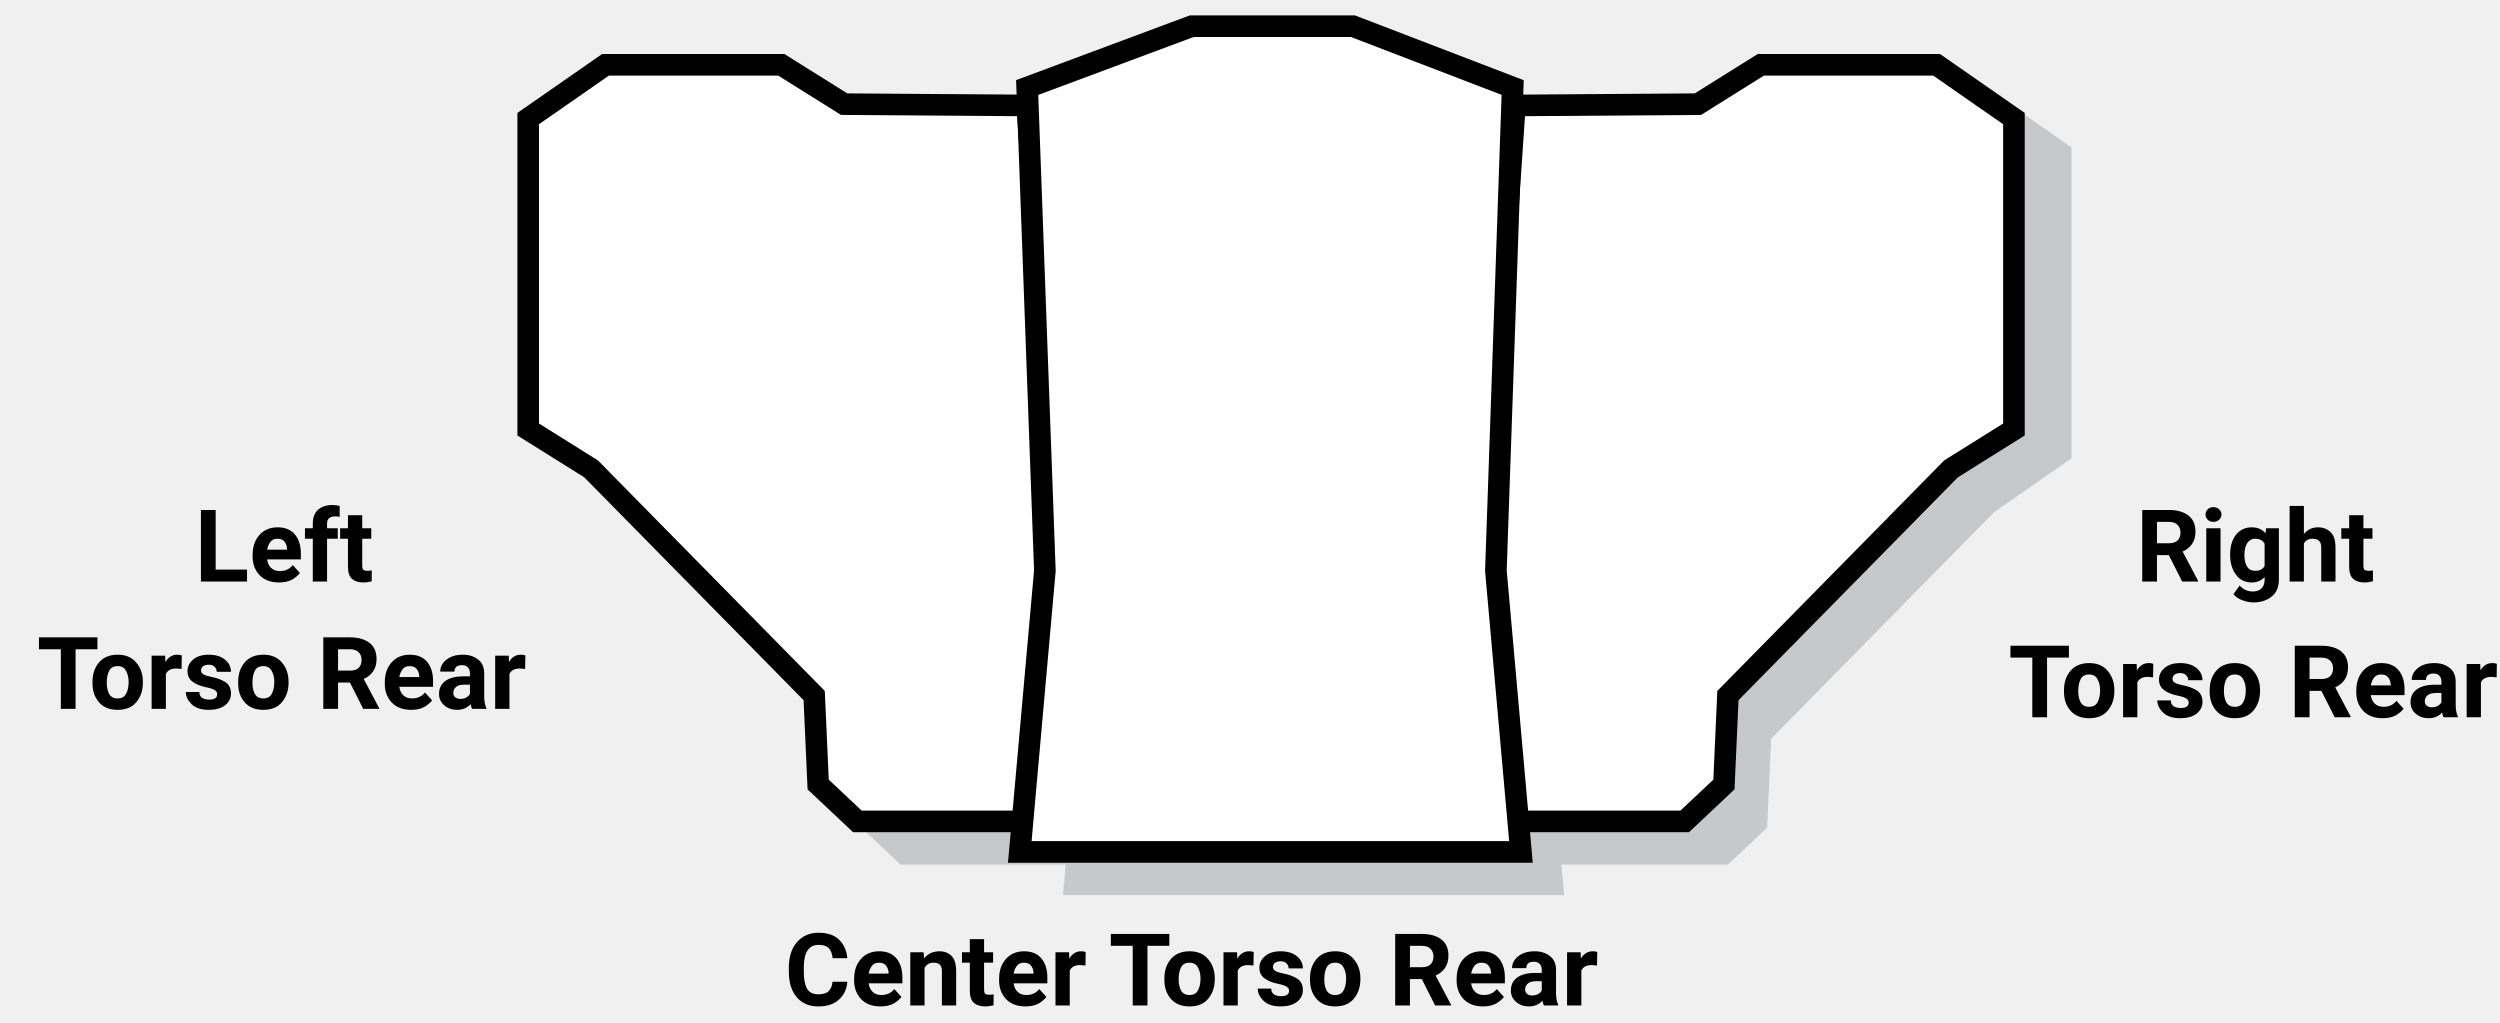
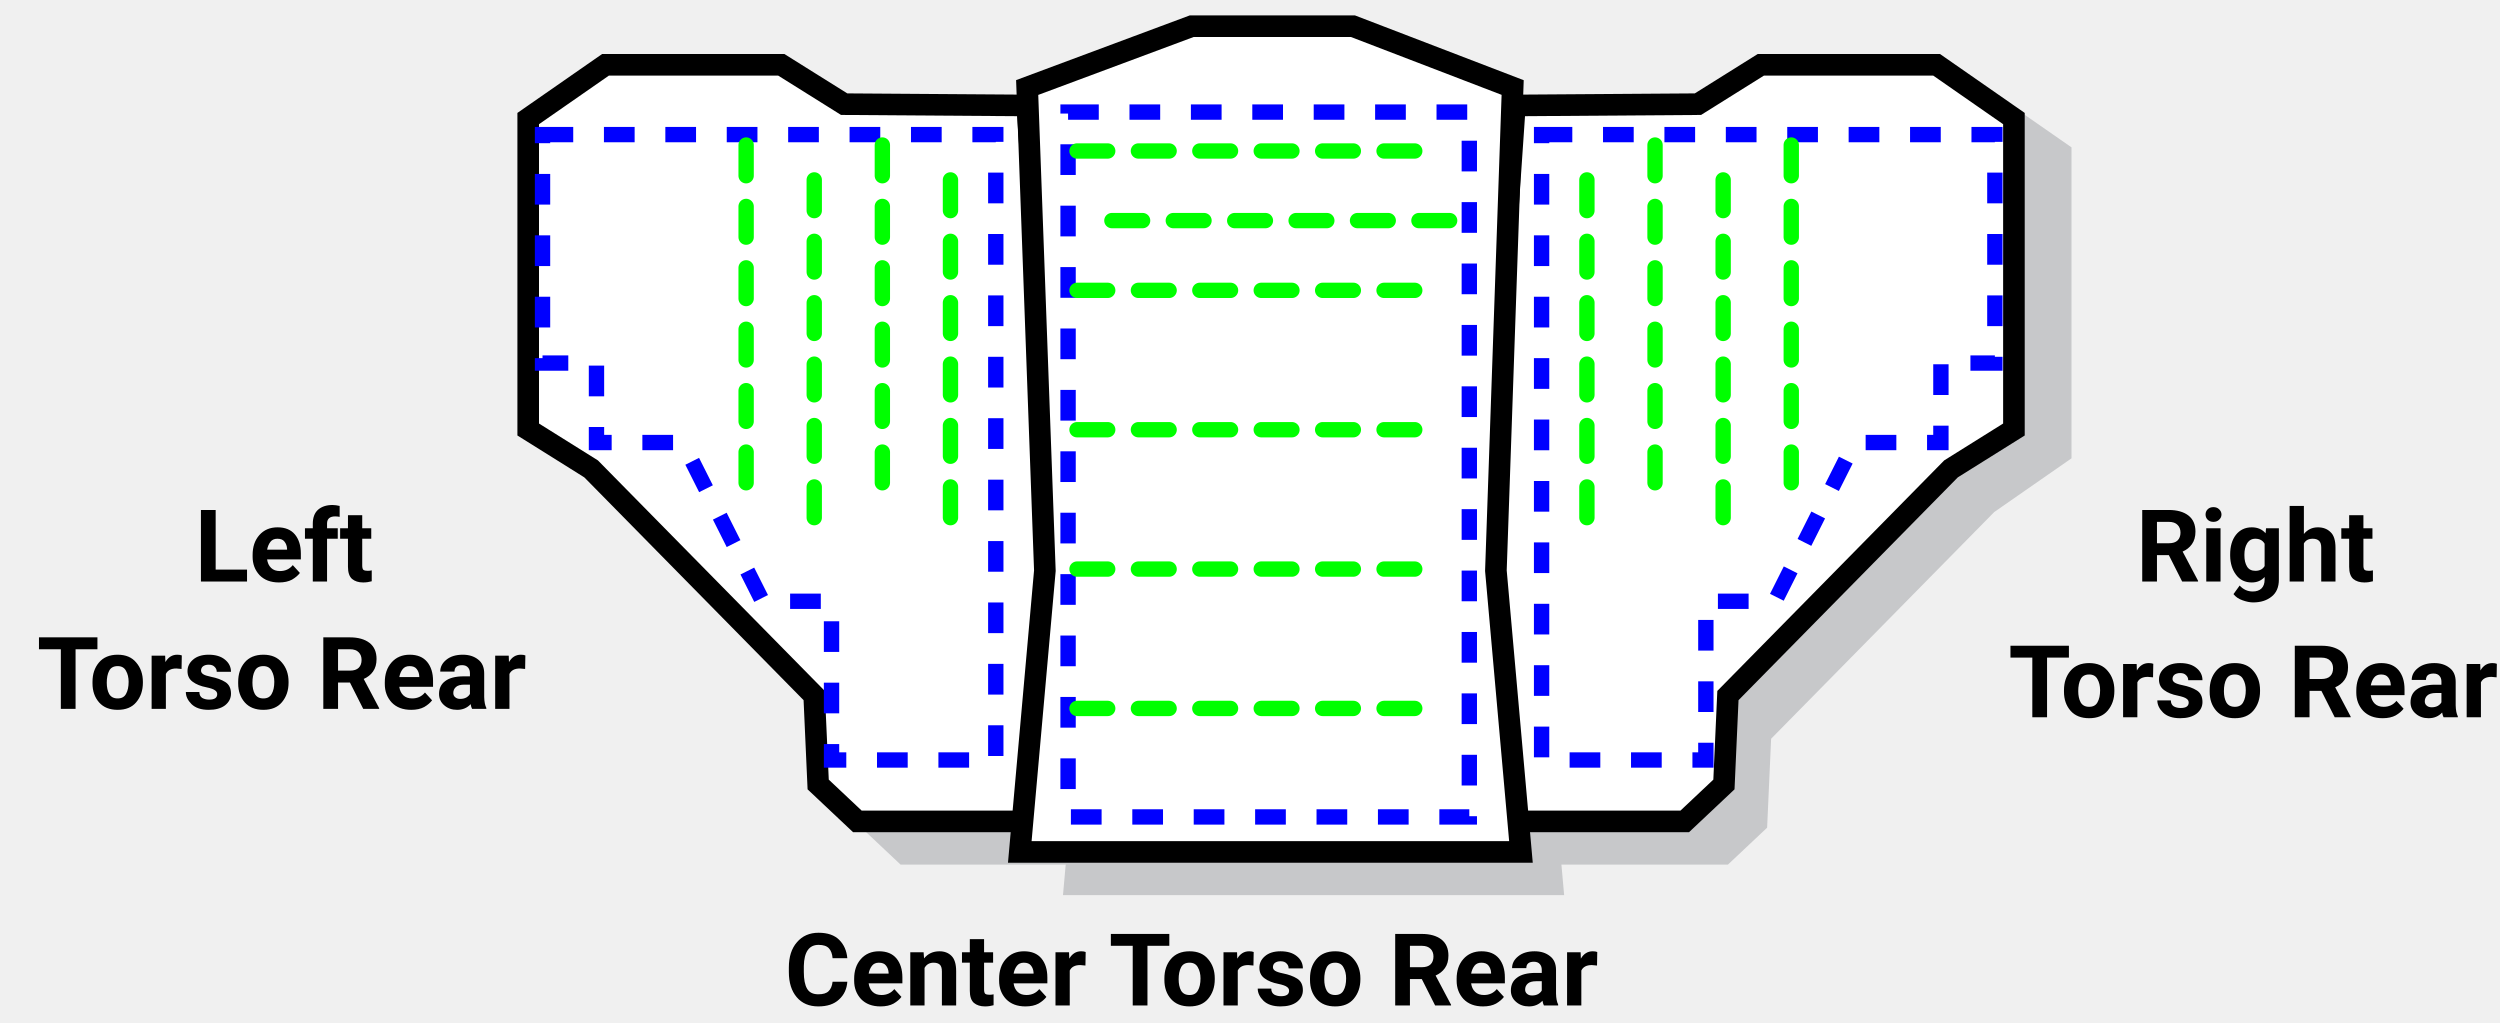
<svg xmlns="http://www.w3.org/2000/svg" viewBox="12.375 280.375 164.375 67.25">
  <defs>
    <clipPath id="quadvee-armor-back-visible-1" clipPathUnits="userSpaceOnUse">
      <path clip-rule="evenodd" transform="matrix(1 0 0 1 498.9482 464.0884)" d="M-100000 -100000H100000V100000H-100000Z M0 0L-10.718 4.115H-21.53L-32.572 0l1.187-32.416-1.683-18.87H.556l-1.681 18.87z Z" />
    </clipPath>
  </defs>
  <g transform="translate(9 20)">
    <g id="armor_diagram_quadvee-rear" transform="matrix(0.98,0,0,-0.98,-390.3802,718.241)">
      <g id="armorDiagram-rear" transform="translate(4.33,-2.75)">
        <g id="rearArmor">
          <path style="fill:#c7c8ca;fill-opacity:1;fill-rule:nonzero;stroke:none" d="M0 0L-.562 8.218l-12.28 .087-5.185 3.607H-29.819l-5.187-3.607V-12.557l5.187-3.607 14.966-15.208 .268-5.967 2.63-2.477H9.221z" transform="translate(469.837,451.7686)" />
          <path style="fill:#c7c8ca;fill-opacity:1;fill-rule:nonzero;stroke:none" d="M0 0L.561 8.218l12.28 .087 5.185 3.607H29.819l5.187-3.607V-12.557l-5.187-3.607L14.852-31.372l-.268-5.967-2.63-2.477H-9.221z" transform="translate(501.4367,451.7686)" />
          <path style="fill:#c7c8ca;fill-opacity:1;fill-rule:nonzero;stroke:none" d="M0 0L-10.718 4.115H-21.53L-32.572 0l1.187-32.416-1.683-18.87H.556l-1.681 18.87z" transform="translate(501.8462,461.1904)" />
          <g clip-path="url(#quadvee-armor-back-visible-1)">
            <path style="fill:#ffffff;fill-opacity:1;fill-rule:nonzero;stroke:none;stroke-opacity:1;stroke-width:1.449;stroke-linecap:butt;stroke-linejoin:miter;stroke-miterlimit:4;stroke-dasharray:none" d="M0 0L-.562 8.218l-12.28 .087-4.219 2.641H-28.853L-34.04 7.339V-13.523l4.221-2.641 14.966-15.208 .268-5.967 2.63-2.477H9.221z" id="armorLTR" data-loc="LT" class="armor unitLocation" data-rear="1" transform="translate(466.939,454.6666)" />
          </g>
          <path style="fill:none;fill-opacity:1;fill-rule:nonzero;stroke:#000000;stroke-opacity:1;stroke-width:1.449;stroke-linecap:butt;stroke-linejoin:miter;stroke-miterlimit:4;stroke-dasharray:none" d="M0 0L-.562 8.218l-12.28 .087-4.219 2.641H-28.853L-34.04 7.339V-13.523l4.221-2.641 14.966-15.208 .268-5.967 2.63-2.477H9.221z" transform="translate(466.939,454.6666)" />
          <g clip-path="url(#quadvee-armor-back-visible-1)">
            <path style="fill:#ffffff;fill-opacity:1;fill-rule:nonzero;stroke:none;stroke-opacity:1;stroke-width:1.449;stroke-linecap:butt;stroke-linejoin:miter;stroke-miterlimit:4;stroke-dasharray:none" d="M0 0L.561 8.218l12.28 .087 4.219 2.641H28.853L34.04 7.339V-13.523l-4.221-2.641L14.852-31.372l-.268-5.967-2.63-2.477H-9.221z" id="armorRTR" class="armor unitLocation" data-loc="RT" data-rear="1" transform="translate(498.5387,454.6666)" />
          </g>
          <path style="fill:none;fill-opacity:1;fill-rule:nonzero;stroke:#000000;stroke-opacity:1;stroke-width:1.449;stroke-linecap:butt;stroke-linejoin:miter;stroke-miterlimit:4;stroke-dasharray:none" d="M0 0L.561 8.218l12.28 .087 4.219 2.641H28.853L34.04 7.339V-13.523l-4.221-2.641L14.852-31.372l-.268-5.967-2.63-2.477H-9.221z" transform="translate(498.5387,454.6666)" />
          <path style="fill:#ffffff;fill-opacity:1;fill-rule:nonzero;stroke:#000000;stroke-opacity:1;stroke-width:1.449;stroke-linecap:butt;stroke-linejoin:miter;stroke-miterlimit:4;stroke-dasharray:none" d="M0 0L-10.718 4.115H-21.53L-32.572 0l1.187-32.416-1.683-18.87H.556l-1.681 18.87z" id="armorCTR" data-loc="CT" class="armor unitLocation" data-rear="1" transform="translate(498.9482,464.0884)" />
        </g>
      </g>
      <g transform="matrix(1,0,0,-1,0,765)">
        <g id="armorPips-rear">
-           <g fill="none" transform="translate(472.71,304.57)" class="paperdoll-pip-profile">
-             <rect x="0" width="28.4" y="0" height="6.152" data-fill="armor" data-location="CT_R" />
-             <rect x="0" width="28.4" y="5.327" height="6.152" data-fill="armor" data-location="CT_R" />
-             <rect x="0" width="28.4" y="10.654" height="6.152" data-fill="armor" data-location="CT_R" />
-             <rect x="0" width="28.4" y="15.982" height="6.152" data-fill="armor" data-location="CT_R" />
-             <rect x="0" width="28.4" y="21.309" height="6.152" data-fill="armor" data-location="CT_R" />
-             <rect x="0" width="28.4" y="26.636" height="6.152" data-fill="armor" data-location="CT_R" />
-             <rect x="0" width="28.4" y="31.963" height="6.152" data-fill="armor" data-location="CT_R" />
-             <rect x="0" width="28.4" y="37.291" height="6.152" data-fill="armor" data-location="CT_R" />
-             <rect x="0" width="28.4" y="42.618" height="6.152" data-fill="armor" data-location="CT_R" />
+           <path data-fill="armor" data-location="CT_R" d="M 473.45 305.31 L 500.37 305.31 L 500.37 352.6 L 473.45 352.6 Z" style="fill: none; stroke: rgb(0, 0, 255); stroke-width: 1.03; stroke-dasharray: 2.06;" />
+           <g data-rail="armor" data-location="CT_R">
+             <path d="M 474.05 307.92 L 497.43 307.92" style="fill: none; stroke: rgb(0, 255, 0); stroke-width: 1.03; stroke-linecap: round; stroke-dasharray: 2.06;" data-rail-capacity="5" data-rail-index="1" />
+             <path d="M 474.05 317.27 L 497.43 317.27" style="fill: none; stroke: rgb(0, 255, 0); stroke-width: 1.03; stroke-linecap: round; stroke-dasharray: 2.06;" data-rail-capacity="5" data-rail-index="2" />
+             <path d="M 474.05 326.62 L 497.43 326.62" style="fill: none; stroke: rgb(0, 255, 0); stroke-width: 1.03; stroke-linecap: round; stroke-dasharray: 2.06;" data-rail-capacity="5" data-rail-index="3" />
+             <path d="M 474.05 335.97 L 497.43 335.97" style="fill: none; stroke: rgb(0, 255, 0); stroke-width: 1.03; stroke-linecap: round; stroke-dasharray: 2.06;" data-rail-capacity="5" data-rail-index="4" />
+             <path d="M 474.05 345.32 L 497.43 345.32" style="fill: none; stroke: rgb(0, 255, 0); stroke-width: 1.03; stroke-linecap: round; stroke-dasharray: 2.06;" data-rail-capacity="5" data-rail-index="5" />
+             <path d="M 476.39 312.59 L 499.77 312.59" style="fill: none; stroke: rgb(0, 255, 0); stroke-width: 1.03; stroke-linecap: round; stroke-dasharray: 2.06;" data-rail-capacity="5" data-rail-index="6" />
          </g>
-           <g fill="none" transform="translate(504.48,306.08)" class="paperdoll-pip-profile">
-             <rect x="0" width="31.89" y="0" height="6.152" data-fill="armor" data-location="RT_R" />
-             <rect x="0" width="31.89" y="5.327" height="6.152" data-fill="armor" data-location="RT_R" />
-             <rect x="0" width="31.89" y="10.654" height="6.152" data-fill="armor" data-location="RT_R" />
-             <rect x="0" width="28.27" y="15.982" height="6.152" data-fill="armor" data-location="RT_R" />
-             <rect x="0" width="22.48" y="21.309" height="6.152" data-fill="armor" data-location="RT_R" />
-             <rect x="0" width="17.13" y="26.636" height="6.152" data-fill="armor" data-location="RT_R" />
-             <rect x="0" width="12.5" y="31.963" height="6.152" data-fill="armor" data-location="RT_R" />
-             <rect x="0" width="12.5" y="37.291" height="6.152" data-fill="armor" data-location="RT_R" />
+           <path data-fill="armor" data-location="RT_R" d="M 505.22 306.82 L 535.63 306.82 L 535.63 322.15 L 532.01 322.15 L 532.01 327.48 L 526.22 327.48 L 520.87 338.13 L 516.24 338.13 L 516.24 348.78 L 505.22 348.78 Z" style="fill: none; stroke: rgb(0, 0, 255); stroke-width: 1.03; stroke-dasharray: 2.06;" />
+           <g data-rail="armor" data-location="RT_R">
+             <path d="M 512.83 307.52 L 512.83 330.89" style="fill: none; stroke: rgb(0, 255, 0); stroke-width: 1.03; stroke-linecap: round; stroke-dasharray: 2.06;" data-rail-capacity="5" data-rail-index="1" />
+             <path d="M 521.97 307.52 L 521.97 330.89" style="fill: none; stroke: rgb(0, 255, 0); stroke-width: 1.03; stroke-linecap: round; stroke-dasharray: 2.06;" data-rail-capacity="5" data-rail-index="2" />
+             <path d="M 517.4 309.86 L 517.4 333.23" style="fill: none; stroke: rgb(0, 255, 0); stroke-width: 1.03; stroke-linecap: round; stroke-dasharray: 2.06;" data-rail-capacity="5" data-rail-index="3" />
+             <path d="M 508.26 309.86 L 508.26 333.23" style="fill: none; stroke: rgb(0, 255, 0); stroke-width: 1.03; stroke-linecap: round; stroke-dasharray: 2.06;" data-rail-capacity="5" data-rail-index="4" />
          </g>
-           <g fill="none" transform="matrix(-1,0,0,1,469.34,306.08)" class="paperdoll-pip-profile">
-             <rect x="0" width="31.89" y="0" height="6.152" data-fill="armor" data-location="LT_R" />
-             <rect x="0" width="31.89" y="5.327" height="6.152" data-fill="armor" data-location="LT_R" />
-             <rect x="0" width="31.89" y="10.654" height="6.152" data-fill="armor" data-location="LT_R" />
-             <rect x="0" width="28.27" y="15.982" height="6.152" data-fill="armor" data-location="LT_R" />
-             <rect x="0" width="22.48" y="21.309" height="6.152" data-fill="armor" data-location="LT_R" />
-             <rect x="0" width="17.13" y="26.636" height="6.152" data-fill="armor" data-location="LT_R" />
-             <rect x="0" width="12.5" y="31.963" height="6.152" data-fill="armor" data-location="LT_R" />
-             <rect x="0" width="12.5" y="37.291" height="6.152" data-fill="armor" data-location="LT_R" />
+           <path data-fill="armor" data-location="LT_R" d="M 438.19 306.82 L 468.6 306.82 L 468.6 348.78 L 457.58 348.78 L 457.58 338.13 L 452.95 338.13 L 447.6 327.48 L 441.81 327.48 L 441.81 322.15 L 438.19 322.15 Z" style="fill: none; stroke: rgb(0, 0, 255); stroke-width: 1.03; stroke-dasharray: 2.06;" />
+           <g data-rail="armor" data-location="LT_R">
+             <path d="M 460.99 307.52 L 460.99 330.89" style="fill: none; stroke: rgb(0, 255, 0); stroke-width: 1.03; stroke-linecap: round; stroke-dasharray: 2.06;" data-rail-capacity="5" data-rail-index="1" />
+             <path d="M 451.85 307.52 L 451.85 330.89" style="fill: none; stroke: rgb(0, 255, 0); stroke-width: 1.03; stroke-linecap: round; stroke-dasharray: 2.06;" data-rail-capacity="5" data-rail-index="2" />
+             <path d="M 456.42 309.86 L 456.42 333.23" style="fill: none; stroke: rgb(0, 255, 0); stroke-width: 1.03; stroke-linecap: round; stroke-dasharray: 2.06;" data-rail-capacity="5" data-rail-index="3" />
+             <path d="M 465.56 309.86 L 465.56 333.23" style="fill: none; stroke: rgb(0, 255, 0); stroke-width: 1.03; stroke-linecap: round; stroke-dasharray: 2.06;" data-rail-capacity="5" data-rail-index="4" />
          </g>
        </g>
      </g>
    </g>
  </g>
  <g data-mekbay-paperdoll-overlay="armor" font-family="Roboto, Arial, sans-serif" font-weight="700" pointer-events="none">
    <g class="diagram-location-label">
      <text y="346.485" font-size="6.626" x="117.468" text-anchor="end">Center Torso Rear</text>
      <text y="327.534" font-size="6.626" x="160.529" text-anchor="middle">Torso Rear</text>
      <text x="152.805" y="318.609" font-size="6.626">Right</text>
      <text x="25.163" y="318.609" font-size="6.626">Left</text>
      <text y="326.984" font-size="6.626" x="30.905" text-anchor="middle">Torso Rear</text>
    </g>
    <g class="diagram-value">
      <text id="textArmor_CTR" x="119.968" y="346.849" font-size="6.758" />
      <text id="textArmor_RTR" x="160.824" y="336.059" font-size="6.758" text-anchor="middle" />
      <text id="textArmor_LTR" x="30.905" y="336.059" font-size="6.758" text-anchor="middle" />
    </g>
  </g>
</svg>
